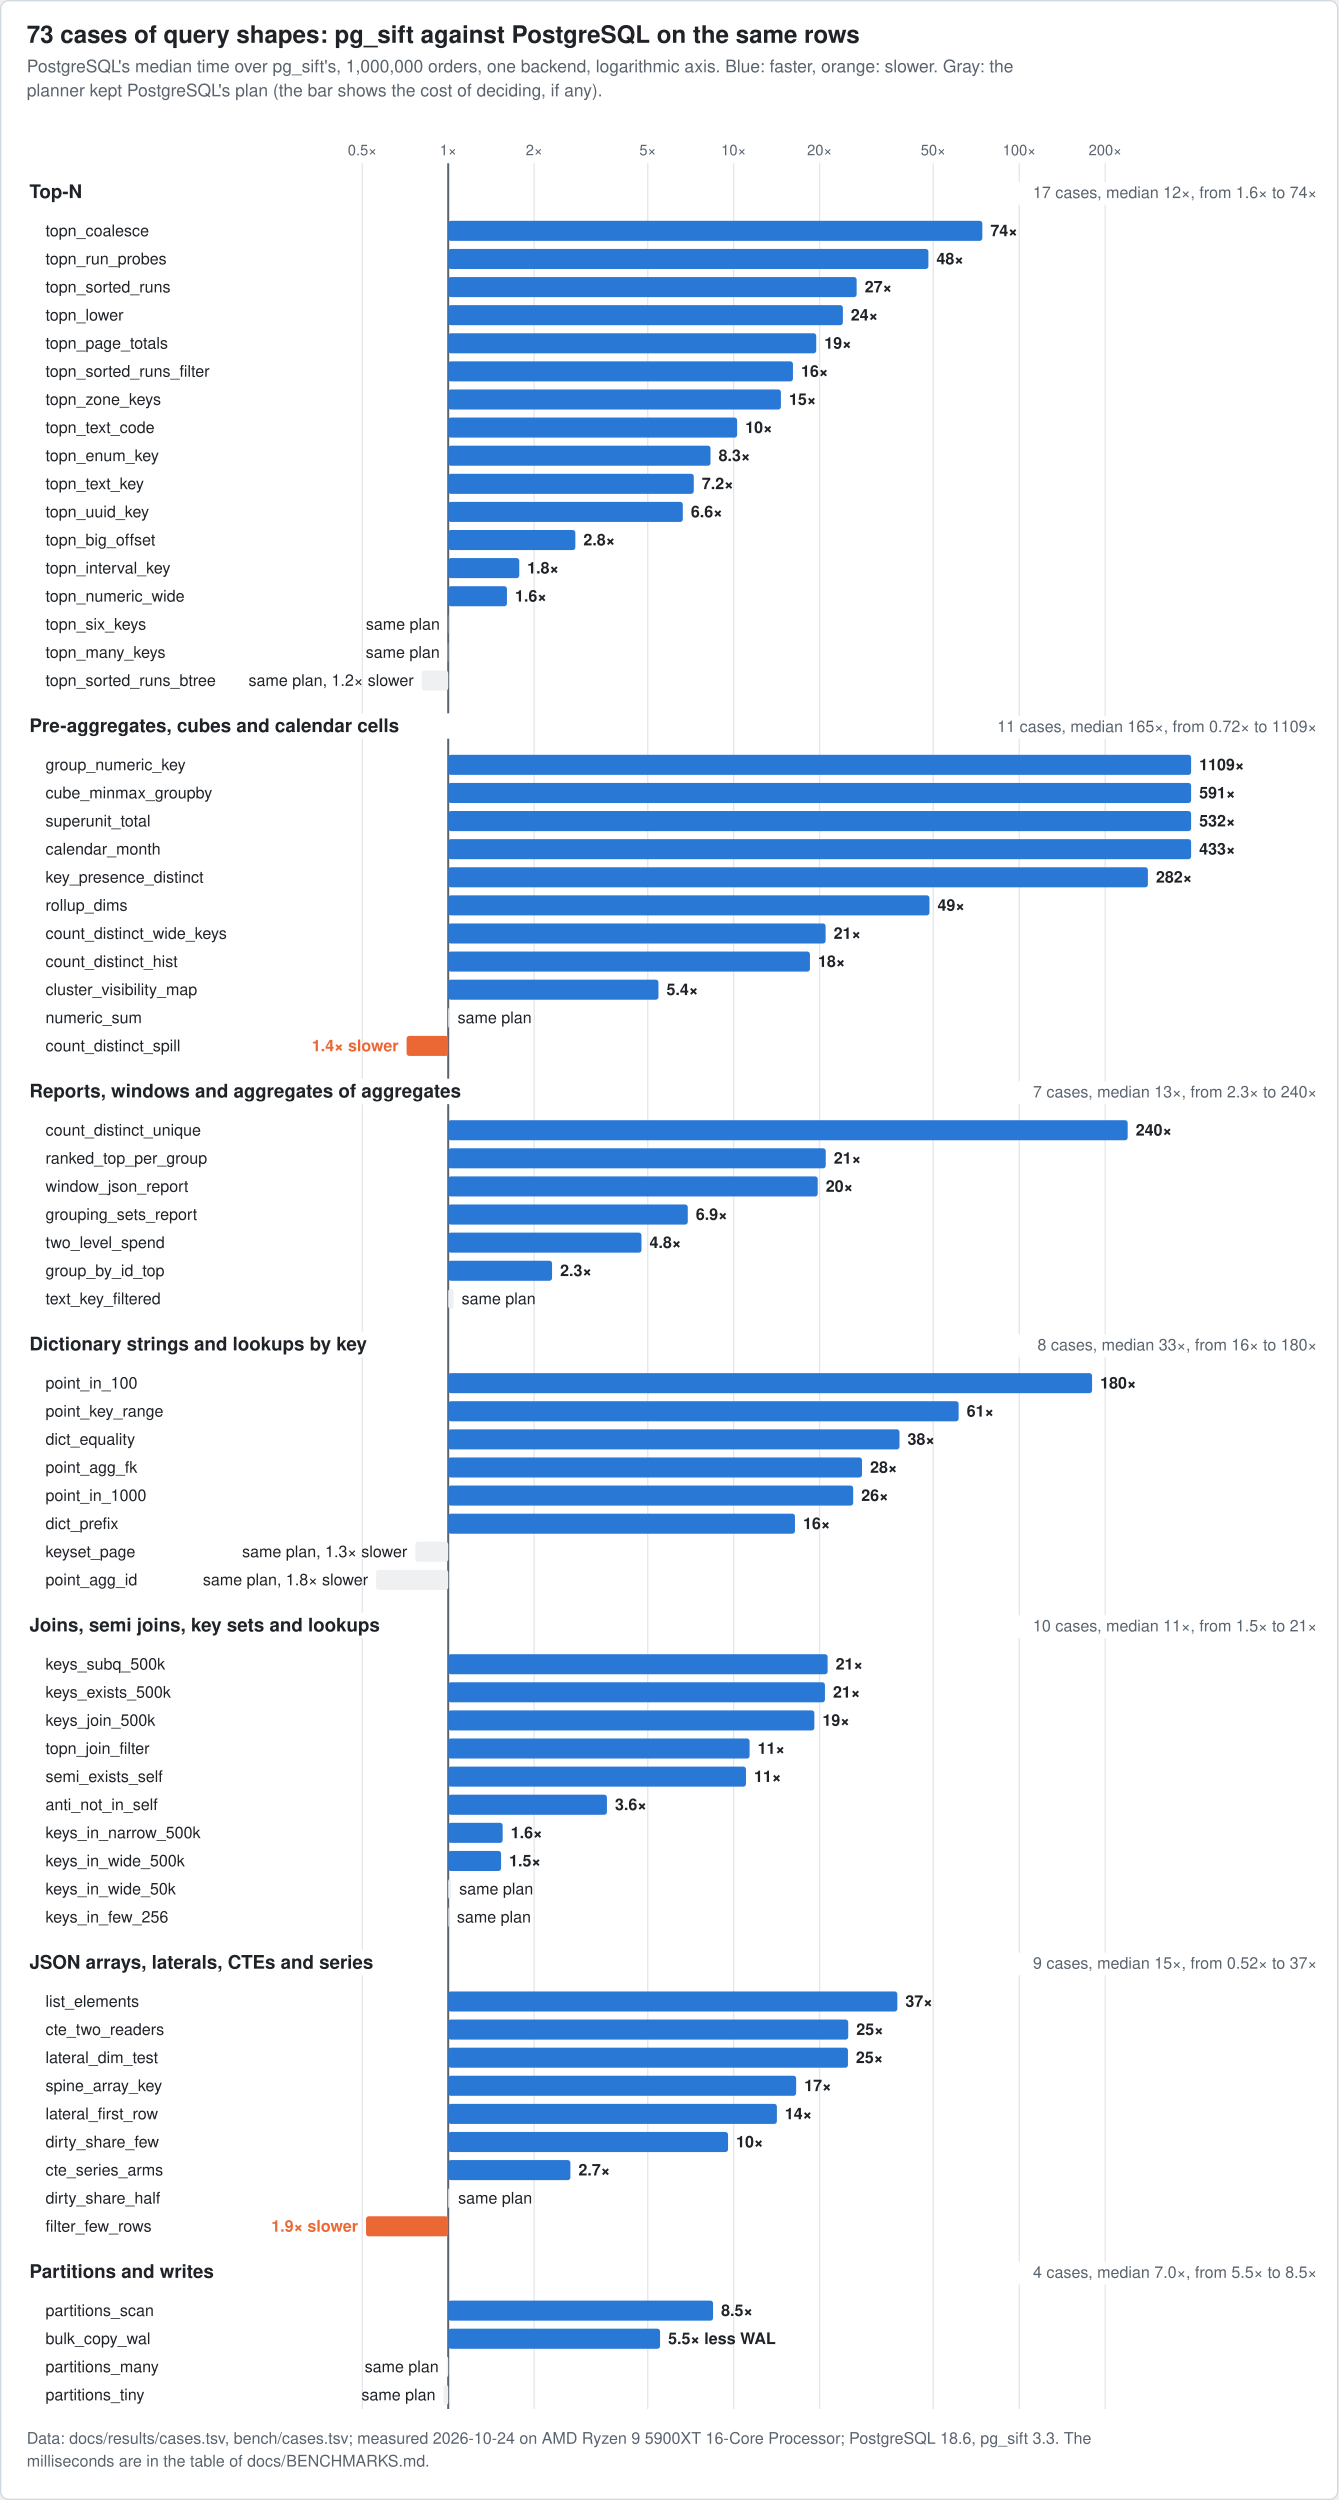
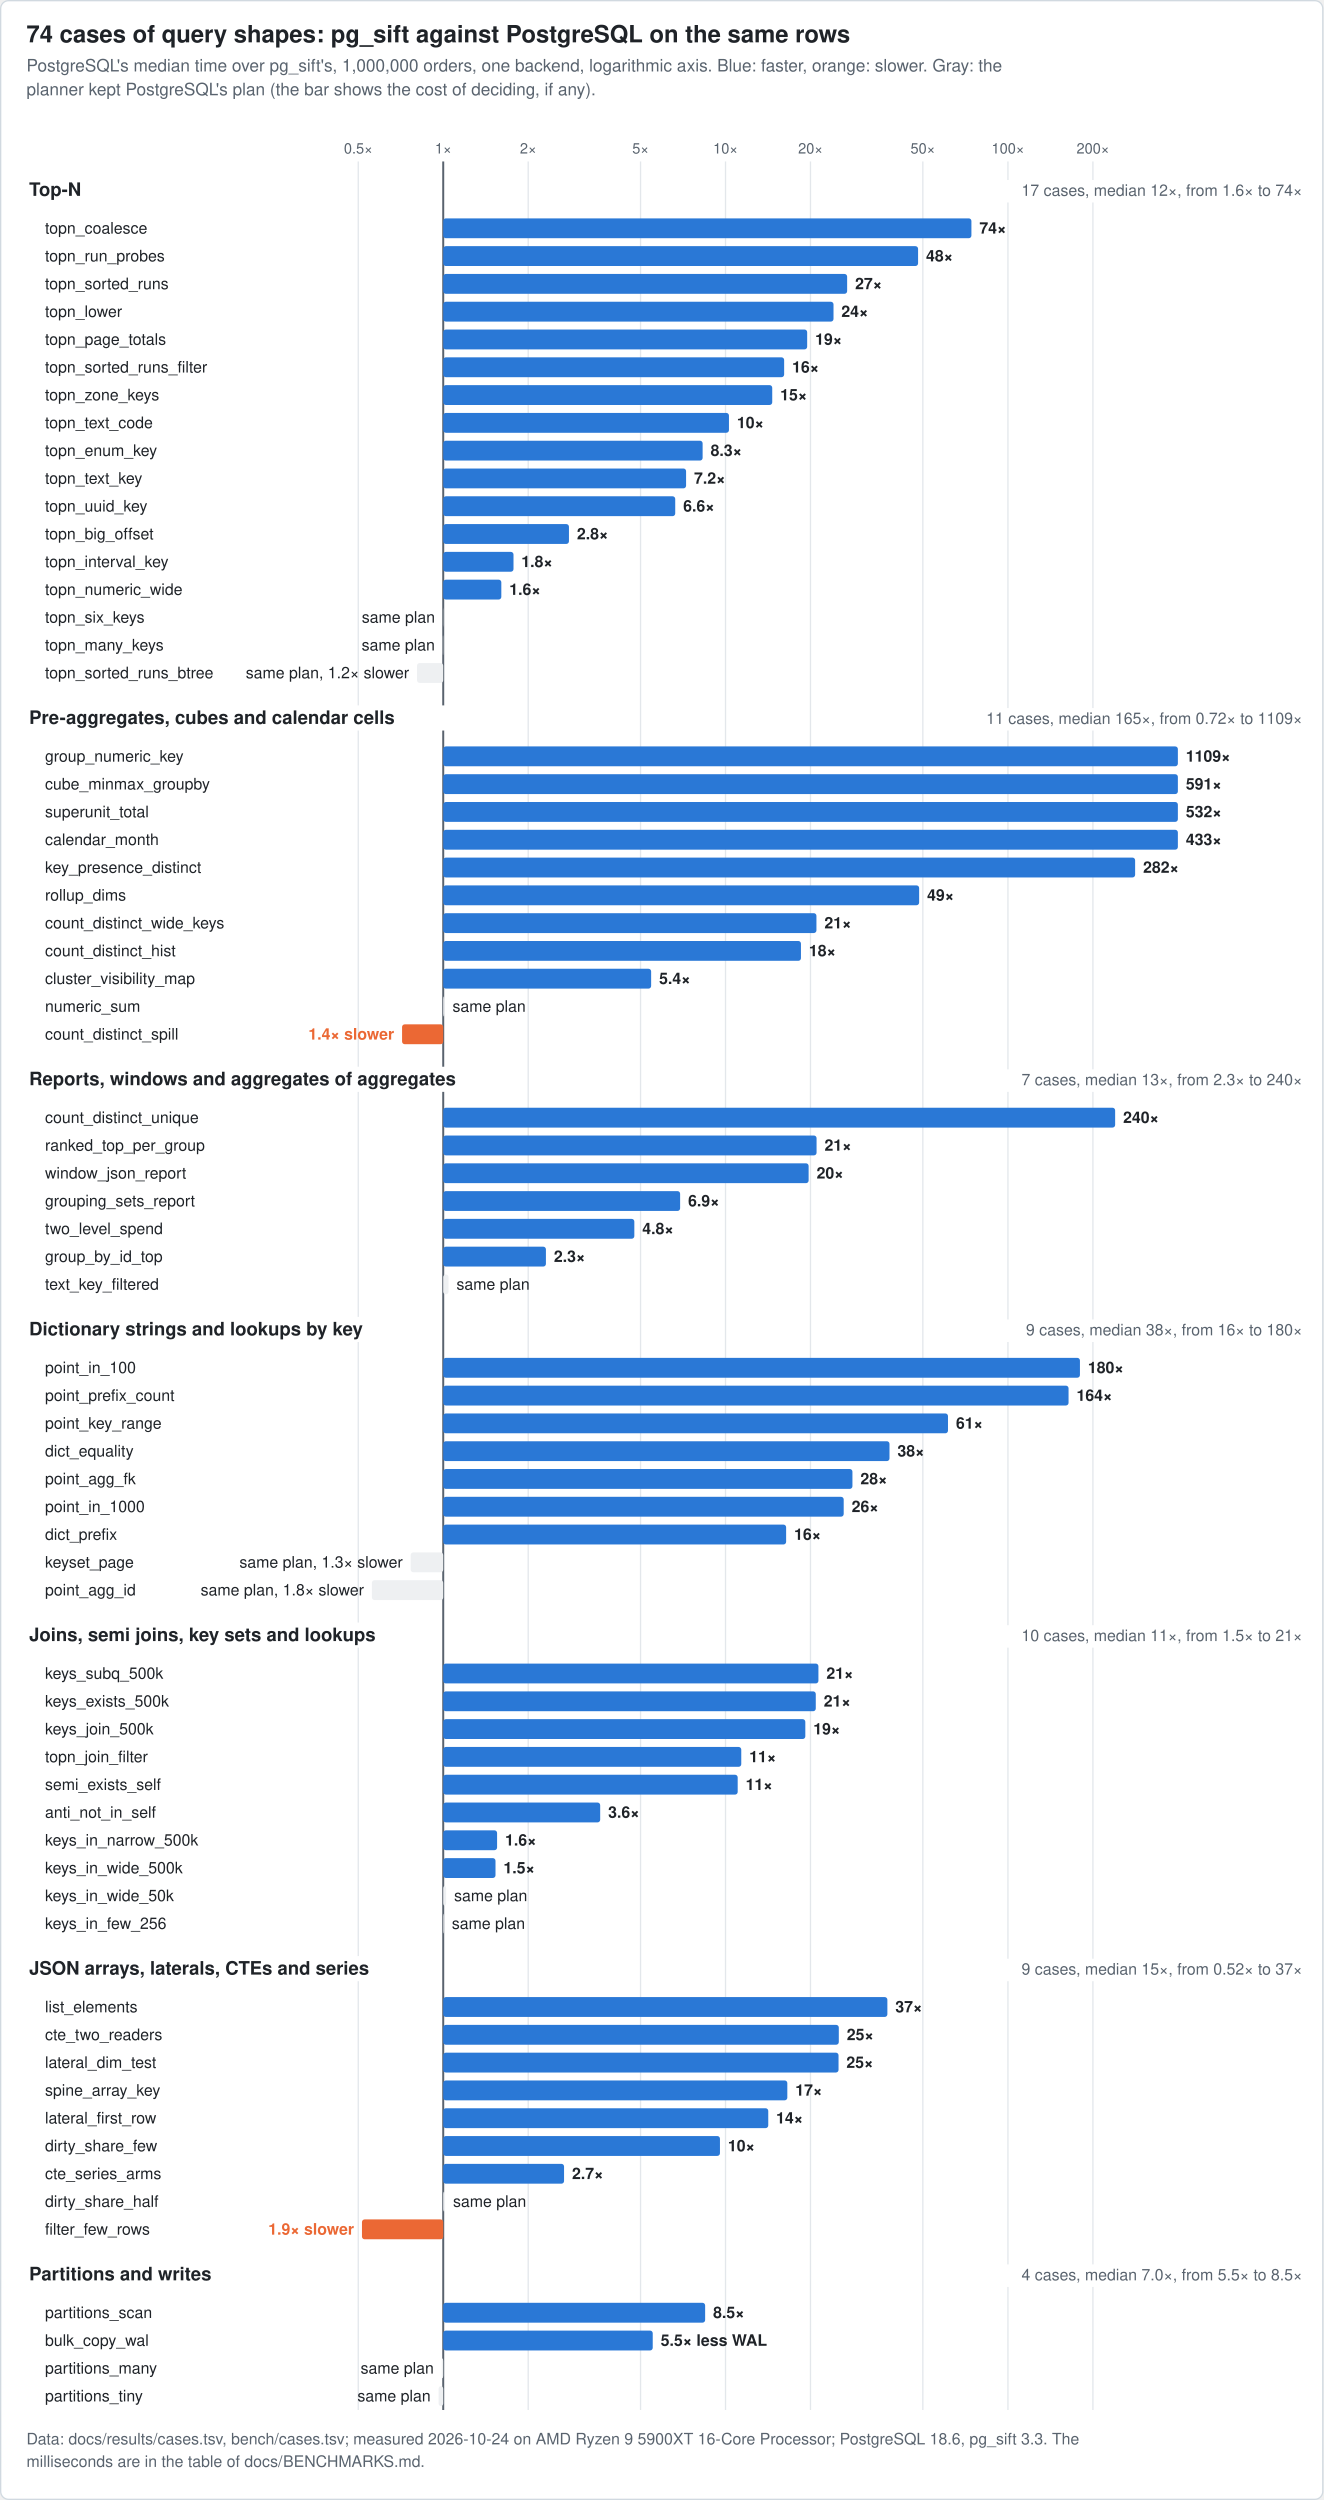
- <svg xmlns="http://www.w3.org/2000/svg" width="1000" height="1868" viewBox="0 0 1000 1868" role="img" aria-labelledby="t d" font-family="Helvetica, Arial, sans-serif">
-   <rect x="0.5" y="0.5" width="999" height="1867" rx="6" fill="#ffffff" stroke="#d1d9e0" />
-   <text x="20" y="32" font-size="18" text-anchor="start" fill="#1f2328" font-weight="bold">73 cases of query shapes: pg_sift against PostgreSQL on the same rows</text>
+ <svg xmlns="http://www.w3.org/2000/svg" width="1000" height="1889" viewBox="0 0 1000 1889" role="img" aria-labelledby="t d" font-family="Helvetica, Arial, sans-serif">
+   <rect x="0.5" y="0.5" width="999" height="1888" rx="6" fill="#ffffff" stroke="#d1d9e0" />
+   <text x="20" y="32" font-size="18" text-anchor="start" fill="#1f2328" font-weight="bold">74 cases of query shapes: pg_sift against PostgreSQL on the same rows</text>
  <text x="20" y="54" font-size="13" text-anchor="start" fill="#59636e">PostgreSQL's median time over pg_sift's, 1,000,000 orders, one backend, logarithmic axis. Blue: faster, orange: slower. Gray: the</text>
  <text x="20" y="72" font-size="13" text-anchor="start" fill="#59636e">planner kept PostgreSQL's plan (the bar shows the cost of deciding, if any).</text>
-   <line x1="270.7" y1="122" x2="270.7" y2="1800" stroke="#e3e7eb" stroke-width="1" />
+   <line x1="270.7" y1="122" x2="270.7" y2="1821" stroke="#e3e7eb" stroke-width="1" />
  <text x="270.7" y="116" font-size="11" text-anchor="middle" fill="#59636e">0.5×</text>
-   <line x1="334.9" y1="122" x2="334.9" y2="1800" stroke="#59636e" stroke-width="1.5" />
+   <line x1="334.9" y1="122" x2="334.9" y2="1821" stroke="#59636e" stroke-width="1.5" />
  <text x="334.9" y="116" font-size="11" text-anchor="middle" fill="#59636e">1×</text>
-   <line x1="399.1" y1="122" x2="399.1" y2="1800" stroke="#e3e7eb" stroke-width="1" />
+   <line x1="399.1" y1="122" x2="399.1" y2="1821" stroke="#e3e7eb" stroke-width="1" />
  <text x="399.1" y="116" font-size="11" text-anchor="middle" fill="#59636e">2×</text>
-   <line x1="484" y1="122" x2="484" y2="1800" stroke="#e3e7eb" stroke-width="1" />
+   <line x1="484" y1="122" x2="484" y2="1821" stroke="#e3e7eb" stroke-width="1" />
  <text x="484" y="116" font-size="11" text-anchor="middle" fill="#59636e">5×</text>
-   <line x1="548.2" y1="122" x2="548.2" y2="1800" stroke="#e3e7eb" stroke-width="1" />
+   <line x1="548.2" y1="122" x2="548.2" y2="1821" stroke="#e3e7eb" stroke-width="1" />
  <text x="548.2" y="116" font-size="11" text-anchor="middle" fill="#59636e">10×</text>
-   <line x1="612.4" y1="122" x2="612.4" y2="1800" stroke="#e3e7eb" stroke-width="1" />
+   <line x1="612.4" y1="122" x2="612.4" y2="1821" stroke="#e3e7eb" stroke-width="1" />
  <text x="612.4" y="116" font-size="11" text-anchor="middle" fill="#59636e">20×</text>
-   <line x1="697.3" y1="122" x2="697.3" y2="1800" stroke="#e3e7eb" stroke-width="1" />
+   <line x1="697.3" y1="122" x2="697.3" y2="1821" stroke="#e3e7eb" stroke-width="1" />
  <text x="697.3" y="116" font-size="11" text-anchor="middle" fill="#59636e">50×</text>
-   <line x1="761.6" y1="122" x2="761.6" y2="1800" stroke="#e3e7eb" stroke-width="1" />
+   <line x1="761.6" y1="122" x2="761.6" y2="1821" stroke="#e3e7eb" stroke-width="1" />
  <text x="761.6" y="116" font-size="11" text-anchor="middle" fill="#59636e">100×</text>
-   <line x1="825.8" y1="122" x2="825.8" y2="1800" stroke="#e3e7eb" stroke-width="1" />
+   <line x1="825.8" y1="122" x2="825.8" y2="1821" stroke="#e3e7eb" stroke-width="1" />
  <text x="825.8" y="116" font-size="11" text-anchor="middle" fill="#59636e">200×</text>
  <rect x="19" y="134" width="45.2" height="19" fill="#ffffff" rx="3" />
  <text x="22" y="148" font-size="14" text-anchor="start" fill="#1f2328" font-weight="bold">Top-N</text>
  <rect x="725.6" y="136" width="261.4" height="17" fill="#ffffff" rx="3" />
  <text x="984" y="148" font-size="12" text-anchor="end" fill="#59636e">17 cases, median 12×, from 1.6× to 74×</text>
  <text x="34" y="176.5" font-size="12" text-anchor="start" fill="#1f2328">topn_coalesce</text>
  <rect x="334.9" y="165" width="399.1" height="15" fill="#2a78d6" rx="2" />
  <text x="740" y="176.5" font-size="12" text-anchor="start" fill="#1f2328" font-weight="bold">74×</text>
  <text x="34" y="197.5" font-size="12" text-anchor="start" fill="#1f2328">topn_run_probes</text>
  <rect x="334.9" y="186" width="358.8" height="15" fill="#2a78d6" rx="2" />
  <text x="699.7" y="197.5" font-size="12" text-anchor="start" fill="#1f2328" font-weight="bold">48×</text>
  <text x="34" y="218.5" font-size="12" text-anchor="start" fill="#1f2328">topn_sorted_runs</text>
  <rect x="334.9" y="207" width="305.2" height="15" fill="#2a78d6" rx="2" />
  <text x="646.1" y="218.5" font-size="12" text-anchor="start" fill="#1f2328" font-weight="bold">27×</text>
  <text x="34" y="239.5" font-size="12" text-anchor="start" fill="#1f2328">topn_lower</text>
  <rect x="334.9" y="228" width="294.9" height="15" fill="#2a78d6" rx="2" />
  <text x="635.7" y="239.5" font-size="12" text-anchor="start" fill="#1f2328" font-weight="bold">24×</text>
  <text x="34" y="260.5" font-size="12" text-anchor="start" fill="#1f2328">topn_page_totals</text>
  <rect x="334.9" y="249" width="275" height="15" fill="#2a78d6" rx="2" />
  <text x="615.9" y="260.5" font-size="12" text-anchor="start" fill="#1f2328" font-weight="bold">19×</text>
  <text x="34" y="281.5" font-size="12" text-anchor="start" fill="#1f2328">topn_sorted_runs_filter</text>
  <rect x="334.9" y="270" width="257.6" height="15" fill="#2a78d6" rx="2" />
  <text x="598.5" y="281.5" font-size="12" text-anchor="start" fill="#1f2328" font-weight="bold">16×</text>
  <text x="34" y="302.5" font-size="12" text-anchor="start" fill="#1f2328">topn_zone_keys</text>
  <rect x="334.9" y="291" width="248.6" height="15" fill="#2a78d6" rx="2" />
  <text x="589.5" y="302.5" font-size="12" text-anchor="start" fill="#1f2328" font-weight="bold">15×</text>
  <text x="34" y="323.5" font-size="12" text-anchor="start" fill="#1f2328">topn_text_code</text>
  <rect x="334.9" y="312" width="215.9" height="15" fill="#2a78d6" rx="2" />
  <text x="556.8" y="323.5" font-size="12" text-anchor="start" fill="#1f2328" font-weight="bold">10×</text>
  <text x="34" y="344.5" font-size="12" text-anchor="start" fill="#1f2328">topn_enum_key</text>
  <rect x="334.9" y="333" width="196" height="15" fill="#2a78d6" rx="2" />
  <text x="536.9" y="344.5" font-size="12" text-anchor="start" fill="#1f2328" font-weight="bold">8.3×</text>
  <text x="34" y="365.5" font-size="12" text-anchor="start" fill="#1f2328">topn_text_key</text>
  <rect x="334.9" y="354" width="183.5" height="15" fill="#2a78d6" rx="2" />
  <text x="524.4" y="365.5" font-size="12" text-anchor="start" fill="#1f2328" font-weight="bold">7.2×</text>
  <text x="34" y="386.5" font-size="12" text-anchor="start" fill="#1f2328">topn_uuid_key</text>
  <rect x="334.9" y="375" width="175.3" height="15" fill="#2a78d6" rx="2" />
  <text x="516.2" y="386.5" font-size="12" text-anchor="start" fill="#1f2328" font-weight="bold">6.6×</text>
  <text x="34" y="407.5" font-size="12" text-anchor="start" fill="#1f2328">topn_big_offset</text>
  <rect x="334.9" y="396" width="95" height="15" fill="#2a78d6" rx="2" />
  <text x="435.9" y="407.5" font-size="12" text-anchor="start" fill="#1f2328" font-weight="bold">2.8×</text>
  <text x="34" y="428.5" font-size="12" text-anchor="start" fill="#1f2328">topn_interval_key</text>
  <rect x="334.9" y="417" width="53.1" height="15" fill="#2a78d6" rx="2" />
  <text x="393.9" y="428.5" font-size="12" text-anchor="start" fill="#1f2328" font-weight="bold">1.8×</text>
  <text x="34" y="449.5" font-size="12" text-anchor="start" fill="#1f2328">topn_numeric_wide</text>
  <rect x="334.9" y="438" width="43.9" height="15" fill="#2a78d6" rx="2" />
  <text x="384.8" y="449.5" font-size="12" text-anchor="start" fill="#1f2328" font-weight="bold">1.6×</text>
  <text x="34" y="470.5" font-size="12" text-anchor="start" fill="#1f2328">topn_six_keys</text>
  <rect x="334.7" y="459" width="0.2" height="15" fill="#eef0f2" rx="2" />
  <text x="328.7" y="470.5" font-size="12" text-anchor="end" fill="#1f2328">same plan</text>
  <text x="34" y="491.5" font-size="12" text-anchor="start" fill="#1f2328">topn_many_keys</text>
  <rect x="334.6" y="480" width="0.3" height="15" fill="#eef0f2" rx="2" />
  <text x="328.6" y="491.5" font-size="12" text-anchor="end" fill="#1f2328">same plan</text>
  <text x="34" y="512.5" font-size="12" text-anchor="start" fill="#1f2328">topn_sorted_runs_btree</text>
  <rect x="315.1" y="501" width="19.8" height="15" fill="#eef0f2" rx="2" />
  <text x="309.1" y="512.5" font-size="12" text-anchor="end" fill="#1f2328">same plan, 1.2× slower</text>
  <rect x="19" y="533" width="319.6" height="19" fill="#ffffff" rx="3" />
  <text x="22" y="547" font-size="14" text-anchor="start" fill="#1f2328" font-weight="bold">Pre-aggregates, cubes and calendar cells</text>
  <rect x="698.8" y="535" width="288.2" height="17" fill="#ffffff" rx="3" />
  <text x="984" y="547" font-size="12" text-anchor="end" fill="#59636e">11 cases, median 165×, from 0.72× to 1109×</text>
  <text x="34" y="575.5" font-size="12" text-anchor="start" fill="#1f2328">group_numeric_key</text>
  <rect x="334.9" y="564" width="555.1" height="15" fill="#2a78d6" rx="2" />
  <text x="896" y="575.5" font-size="12" text-anchor="start" fill="#1f2328" font-weight="bold">1109×</text>
  <text x="34" y="596.5" font-size="12" text-anchor="start" fill="#1f2328">cube_minmax_groupby</text>
  <rect x="334.9" y="585" width="555.1" height="15" fill="#2a78d6" rx="2" />
  <text x="896" y="596.5" font-size="12" text-anchor="start" fill="#1f2328" font-weight="bold">591×</text>
  <text x="34" y="617.5" font-size="12" text-anchor="start" fill="#1f2328">superunit_total</text>
  <rect x="334.9" y="606" width="555.1" height="15" fill="#2a78d6" rx="2" />
  <text x="896" y="617.5" font-size="12" text-anchor="start" fill="#1f2328" font-weight="bold">532×</text>
  <text x="34" y="638.5" font-size="12" text-anchor="start" fill="#1f2328">calendar_month</text>
  <rect x="334.9" y="627" width="555.1" height="15" fill="#2a78d6" rx="2" />
  <text x="896" y="638.5" font-size="12" text-anchor="start" fill="#1f2328" font-weight="bold">433×</text>
  <text x="34" y="659.5" font-size="12" text-anchor="start" fill="#1f2328">key_presence_distinct</text>
  <rect x="334.9" y="648" width="522.8" height="15" fill="#2a78d6" rx="2" />
  <text x="863.7" y="659.5" font-size="12" text-anchor="start" fill="#1f2328" font-weight="bold">282×</text>
  <text x="34" y="680.5" font-size="12" text-anchor="start" fill="#1f2328">rollup_dims</text>
  <rect x="334.9" y="669" width="359.6" height="15" fill="#2a78d6" rx="2" />
  <text x="700.5" y="680.5" font-size="12" text-anchor="start" fill="#1f2328" font-weight="bold">49×</text>
  <text x="34" y="701.5" font-size="12" text-anchor="start" fill="#1f2328">count_distinct_wide_keys</text>
  <rect x="334.9" y="690" width="282" height="15" fill="#2a78d6" rx="2" />
  <text x="622.9" y="701.5" font-size="12" text-anchor="start" fill="#1f2328" font-weight="bold">21×</text>
  <text x="34" y="722.5" font-size="12" text-anchor="start" fill="#1f2328">count_distinct_hist</text>
  <rect x="334.9" y="711" width="270.3" height="15" fill="#2a78d6" rx="2" />
  <text x="611.2" y="722.5" font-size="12" text-anchor="start" fill="#1f2328" font-weight="bold">18×</text>
  <text x="34" y="743.5" font-size="12" text-anchor="start" fill="#1f2328">cluster_visibility_map</text>
  <rect x="334.9" y="732" width="157.1" height="15" fill="#2a78d6" rx="2" />
  <text x="498" y="743.5" font-size="12" text-anchor="start" fill="#1f2328" font-weight="bold">5.4×</text>
  <text x="34" y="764.5" font-size="12" text-anchor="start" fill="#1f2328">numeric_sum</text>
  <rect x="334.9" y="753" width="1" height="15" fill="#eef0f2" rx="2" />
  <text x="341.9" y="764.5" font-size="12" text-anchor="start" fill="#1f2328">same plan</text>
  <text x="34" y="785.5" font-size="12" text-anchor="start" fill="#1f2328">count_distinct_spill</text>
  <rect x="303.8" y="774" width="31.1" height="15" fill="#eb6834" rx="2" />
  <text x="297.8" y="785.5" font-size="12" text-anchor="end" fill="#eb6834" font-weight="bold">1.4× slower</text>
  <rect x="19" y="806" width="358.8" height="19" fill="#ffffff" rx="3" />
  <text x="22" y="820" font-size="14" text-anchor="start" fill="#1f2328" font-weight="bold">Reports, windows and aggregates of aggregates</text>
  <rect x="725.6" y="808" width="261.4" height="17" fill="#ffffff" rx="3" />
  <text x="984" y="820" font-size="12" text-anchor="end" fill="#59636e">7 cases, median 13×, from 2.3× to 240×</text>
  <text x="34" y="848.5" font-size="12" text-anchor="start" fill="#1f2328">count_distinct_unique</text>
  <rect x="334.9" y="837" width="507.7" height="15" fill="#2a78d6" rx="2" />
  <text x="848.6" y="848.5" font-size="12" text-anchor="start" fill="#1f2328" font-weight="bold">240×</text>
  <text x="34" y="869.5" font-size="12" text-anchor="start" fill="#1f2328">ranked_top_per_group</text>
  <rect x="334.9" y="858" width="282.1" height="15" fill="#2a78d6" rx="2" />
  <text x="623" y="869.5" font-size="12" text-anchor="start" fill="#1f2328" font-weight="bold">21×</text>
  <text x="34" y="890.5" font-size="12" text-anchor="start" fill="#1f2328">window_json_report</text>
  <rect x="334.9" y="879" width="276.1" height="15" fill="#2a78d6" rx="2" />
  <text x="617" y="890.5" font-size="12" text-anchor="start" fill="#1f2328" font-weight="bold">20×</text>
  <text x="34" y="911.5" font-size="12" text-anchor="start" fill="#1f2328">grouping_sets_report</text>
  <rect x="334.9" y="900" width="179" height="15" fill="#2a78d6" rx="2" />
  <text x="519.9" y="911.5" font-size="12" text-anchor="start" fill="#1f2328" font-weight="bold">6.9×</text>
  <text x="34" y="932.5" font-size="12" text-anchor="start" fill="#1f2328">two_level_spend</text>
  <rect x="334.9" y="921" width="144.4" height="15" fill="#2a78d6" rx="2" />
  <text x="485.3" y="932.5" font-size="12" text-anchor="start" fill="#1f2328" font-weight="bold">4.8×</text>
  <text x="34" y="953.5" font-size="12" text-anchor="start" fill="#1f2328">group_by_id_top</text>
  <rect x="334.9" y="942" width="77.6" height="15" fill="#2a78d6" rx="2" />
  <text x="418.5" y="953.5" font-size="12" text-anchor="start" fill="#1f2328" font-weight="bold">2.3×</text>
  <text x="34" y="974.5" font-size="12" text-anchor="start" fill="#1f2328">text_key_filtered</text>
  <rect x="334.9" y="963" width="4" height="15" fill="#eef0f2" rx="2" />
  <text x="344.9" y="974.5" font-size="12" text-anchor="start" fill="#1f2328">same plan</text>
  <rect x="19" y="995" width="296.1" height="19" fill="#ffffff" rx="3" />
  <text x="22" y="1009" font-size="14" text-anchor="start" fill="#1f2328" font-weight="bold">Dictionary strings and lookups by key</text>
  <rect x="732.4" y="997" width="254.6" height="17" fill="#ffffff" rx="3" />
-   <text x="984" y="1009" font-size="12" text-anchor="end" fill="#59636e">8 cases, median 33×, from 16× to 180×</text>
+   <text x="984" y="1009" font-size="12" text-anchor="end" fill="#59636e">9 cases, median 38×, from 16× to 180×</text>
  <text x="34" y="1037.5" font-size="12" text-anchor="start" fill="#1f2328">point_in_100</text>
  <rect x="334.9" y="1026" width="481.1" height="15" fill="#2a78d6" rx="2" />
  <text x="822" y="1037.5" font-size="12" text-anchor="start" fill="#1f2328" font-weight="bold">180×</text>
-   <text x="34" y="1058.5" font-size="12" text-anchor="start" fill="#1f2328">point_key_range</text>
-   <rect x="334.9" y="1047" width="381.4" height="15" fill="#2a78d6" rx="2" />
-   <text x="722.3" y="1058.5" font-size="12" text-anchor="start" fill="#1f2328" font-weight="bold">61×</text>
-   <text x="34" y="1079.5" font-size="12" text-anchor="start" fill="#1f2328">dict_equality</text>
-   <rect x="334.9" y="1068" width="337.2" height="15" fill="#2a78d6" rx="2" />
-   <text x="678.1" y="1079.5" font-size="12" text-anchor="start" fill="#1f2328" font-weight="bold">38×</text>
-   <text x="34" y="1100.5" font-size="12" text-anchor="start" fill="#1f2328">point_agg_fk</text>
-   <rect x="334.9" y="1089" width="309.2" height="15" fill="#2a78d6" rx="2" />
-   <text x="650.1" y="1100.5" font-size="12" text-anchor="start" fill="#1f2328" font-weight="bold">28×</text>
-   <text x="34" y="1121.5" font-size="12" text-anchor="start" fill="#1f2328">point_in_1000</text>
-   <rect x="334.9" y="1110" width="302.6" height="15" fill="#2a78d6" rx="2" />
-   <text x="643.5" y="1121.5" font-size="12" text-anchor="start" fill="#1f2328" font-weight="bold">26×</text>
-   <text x="34" y="1142.5" font-size="12" text-anchor="start" fill="#1f2328">dict_prefix</text>
-   <rect x="334.9" y="1131" width="259.1" height="15" fill="#2a78d6" rx="2" />
-   <text x="600" y="1142.5" font-size="12" text-anchor="start" fill="#1f2328" font-weight="bold">16×</text>
-   <text x="34" y="1163.5" font-size="12" text-anchor="start" fill="#1f2328">keyset_page</text>
-   <rect x="310.3" y="1152" width="24.6" height="15" fill="#eef0f2" rx="2" />
-   <text x="304.3" y="1163.5" font-size="12" text-anchor="end" fill="#1f2328">same plan, 1.3× slower</text>
-   <text x="34" y="1184.5" font-size="12" text-anchor="start" fill="#1f2328">point_agg_id</text>
-   <rect x="281" y="1173" width="53.9" height="15" fill="#eef0f2" rx="2" />
-   <text x="275" y="1184.5" font-size="12" text-anchor="end" fill="#1f2328">same plan, 1.8× slower</text>
-   <rect x="19" y="1205" width="311.8" height="19" fill="#ffffff" rx="3" />
-   <text x="22" y="1219" font-size="14" text-anchor="start" fill="#1f2328" font-weight="bold">Joins, semi joins, key sets and lookups</text>
-   <rect x="725.6" y="1207" width="261.4" height="17" fill="#ffffff" rx="3" />
-   <text x="984" y="1219" font-size="12" text-anchor="end" fill="#59636e">10 cases, median 11×, from 1.5× to 21×</text>
-   <text x="34" y="1247.5" font-size="12" text-anchor="start" fill="#1f2328">keys_subq_500k</text>
-   <rect x="334.9" y="1236" width="283.5" height="15" fill="#2a78d6" rx="2" />
-   <text x="624.4" y="1247.5" font-size="12" text-anchor="start" fill="#1f2328" font-weight="bold">21×</text>
-   <text x="34" y="1268.5" font-size="12" text-anchor="start" fill="#1f2328">keys_exists_500k</text>
-   <rect x="334.9" y="1257" width="281.5" height="15" fill="#2a78d6" rx="2" />
-   <text x="622.4" y="1268.5" font-size="12" text-anchor="start" fill="#1f2328" font-weight="bold">21×</text>
-   <text x="34" y="1289.5" font-size="12" text-anchor="start" fill="#1f2328">keys_join_500k</text>
-   <rect x="334.9" y="1278" width="273.6" height="15" fill="#2a78d6" rx="2" />
-   <text x="614.5" y="1289.5" font-size="12" text-anchor="start" fill="#1f2328" font-weight="bold">19×</text>
-   <text x="34" y="1310.5" font-size="12" text-anchor="start" fill="#1f2328">topn_join_filter</text>
-   <rect x="334.9" y="1299" width="225.2" height="15" fill="#2a78d6" rx="2" />
-   <text x="566.1" y="1310.5" font-size="12" text-anchor="start" fill="#1f2328" font-weight="bold">11×</text>
-   <text x="34" y="1331.5" font-size="12" text-anchor="start" fill="#1f2328">semi_exists_self</text>
-   <rect x="334.9" y="1320" width="222.5" height="15" fill="#2a78d6" rx="2" />
-   <text x="563.4" y="1331.5" font-size="12" text-anchor="start" fill="#1f2328" font-weight="bold">11×</text>
-   <text x="34" y="1352.5" font-size="12" text-anchor="start" fill="#1f2328">anti_not_in_self</text>
-   <rect x="334.9" y="1341" width="118.6" height="15" fill="#2a78d6" rx="2" />
-   <text x="459.5" y="1352.5" font-size="12" text-anchor="start" fill="#1f2328" font-weight="bold">3.6×</text>
-   <text x="34" y="1373.5" font-size="12" text-anchor="start" fill="#1f2328">keys_in_narrow_500k</text>
-   <rect x="334.9" y="1362" width="40.7" height="15" fill="#2a78d6" rx="2" />
-   <text x="381.6" y="1373.5" font-size="12" text-anchor="start" fill="#1f2328" font-weight="bold">1.6×</text>
-   <text x="34" y="1394.5" font-size="12" text-anchor="start" fill="#1f2328">keys_in_wide_500k</text>
-   <rect x="334.9" y="1383" width="39.5" height="15" fill="#2a78d6" rx="2" />
-   <text x="380.4" y="1394.5" font-size="12" text-anchor="start" fill="#1f2328" font-weight="bold">1.5×</text>
-   <text x="34" y="1415.5" font-size="12" text-anchor="start" fill="#1f2328">keys_in_wide_50k</text>
-   <rect x="334.9" y="1404" width="2.2" height="15" fill="#eef0f2" rx="2" />
-   <text x="343.1" y="1415.5" font-size="12" text-anchor="start" fill="#1f2328">same plan</text>
-   <text x="34" y="1436.5" font-size="12" text-anchor="start" fill="#1f2328">keys_in_few_256</text>
-   <rect x="334.9" y="1425" width="0.5" height="15" fill="#eef0f2" rx="2" />
-   <text x="341.4" y="1436.5" font-size="12" text-anchor="start" fill="#1f2328">same plan</text>
-   <rect x="19" y="1457" width="303.9" height="19" fill="#ffffff" rx="3" />
-   <text x="22" y="1471" font-size="14" text-anchor="start" fill="#1f2328" font-weight="bold">JSON arrays, laterals, CTEs and series</text>
-   <rect x="725.6" y="1459" width="261.4" height="17" fill="#ffffff" rx="3" />
-   <text x="984" y="1471" font-size="12" text-anchor="end" fill="#59636e">9 cases, median 15×, from 0.52× to 37×</text>
-   <text x="34" y="1499.5" font-size="12" text-anchor="start" fill="#1f2328">list_elements</text>
-   <rect x="334.9" y="1488" width="335.6" height="15" fill="#2a78d6" rx="2" />
-   <text x="676.5" y="1499.5" font-size="12" text-anchor="start" fill="#1f2328" font-weight="bold">37×</text>
-   <text x="34" y="1520.5" font-size="12" text-anchor="start" fill="#1f2328">cte_two_readers</text>
-   <rect x="334.9" y="1509" width="298.9" height="15" fill="#2a78d6" rx="2" />
-   <text x="639.8" y="1520.5" font-size="12" text-anchor="start" fill="#1f2328" font-weight="bold">25×</text>
-   <text x="34" y="1541.5" font-size="12" text-anchor="start" fill="#1f2328">lateral_dim_test</text>
-   <rect x="334.9" y="1530" width="298.7" height="15" fill="#2a78d6" rx="2" />
-   <text x="639.5" y="1541.5" font-size="12" text-anchor="start" fill="#1f2328" font-weight="bold">25×</text>
-   <text x="34" y="1562.5" font-size="12" text-anchor="start" fill="#1f2328">spine_array_key</text>
-   <rect x="334.9" y="1551" width="260" height="15" fill="#2a78d6" rx="2" />
-   <text x="600.9" y="1562.5" font-size="12" text-anchor="start" fill="#1f2328" font-weight="bold">17×</text>
-   <text x="34" y="1583.5" font-size="12" text-anchor="start" fill="#1f2328">lateral_first_row</text>
-   <rect x="334.9" y="1572" width="245.6" height="15" fill="#2a78d6" rx="2" />
-   <text x="586.4" y="1583.5" font-size="12" text-anchor="start" fill="#1f2328" font-weight="bold">14×</text>
-   <text x="34" y="1604.5" font-size="12" text-anchor="start" fill="#1f2328">dirty_share_few</text>
-   <rect x="334.9" y="1593" width="209.1" height="15" fill="#2a78d6" rx="2" />
-   <text x="550" y="1604.5" font-size="12" text-anchor="start" fill="#1f2328" font-weight="bold">10×</text>
-   <text x="34" y="1625.5" font-size="12" text-anchor="start" fill="#1f2328">cte_series_arms</text>
-   <rect x="334.9" y="1614" width="91.3" height="15" fill="#2a78d6" rx="2" />
-   <text x="432.2" y="1625.5" font-size="12" text-anchor="start" fill="#1f2328" font-weight="bold">2.7×</text>
-   <text x="34" y="1646.5" font-size="12" text-anchor="start" fill="#1f2328">dirty_share_half</text>
-   <rect x="334.9" y="1635" width="1.4" height="15" fill="#eef0f2" rx="2" />
-   <text x="342.3" y="1646.5" font-size="12" text-anchor="start" fill="#1f2328">same plan</text>
-   <text x="34" y="1667.5" font-size="12" text-anchor="start" fill="#1f2328">filter_few_rows</text>
-   <rect x="273.5" y="1656" width="61.4" height="15" fill="#eb6834" rx="2" />
-   <text x="267.5" y="1667.5" font-size="12" text-anchor="end" fill="#eb6834" font-weight="bold">1.9× slower</text>
-   <rect x="19" y="1688" width="170.6" height="19" fill="#ffffff" rx="3" />
-   <text x="22" y="1702" font-size="14" text-anchor="start" fill="#1f2328" font-weight="bold">Partitions and writes</text>
-   <rect x="718.9" y="1690" width="268.1" height="17" fill="#ffffff" rx="3" />
-   <text x="984" y="1702" font-size="12" text-anchor="end" fill="#59636e">4 cases, median 7.0×, from 5.5× to 8.5×</text>
-   <text x="34" y="1730.5" font-size="12" text-anchor="start" fill="#1f2328">partitions_scan</text>
-   <rect x="334.9" y="1719" width="197.9" height="15" fill="#2a78d6" rx="2" />
-   <text x="538.8" y="1730.5" font-size="12" text-anchor="start" fill="#1f2328" font-weight="bold">8.5×</text>
-   <text x="34" y="1751.5" font-size="12" text-anchor="start" fill="#1f2328">bulk_copy_wal</text>
-   <rect x="334.9" y="1740" width="158.3" height="15" fill="#2a78d6" rx="2" />
-   <text x="499.2" y="1751.5" font-size="12" text-anchor="start" fill="#1f2328" font-weight="bold">5.5× less WAL</text>
-   <text x="34" y="1772.5" font-size="12" text-anchor="start" fill="#1f2328">partitions_many</text>
-   <rect x="333.8" y="1761" width="1.1" height="15" fill="#eef0f2" rx="2" />
-   <text x="327.8" y="1772.5" font-size="12" text-anchor="end" fill="#1f2328">same plan</text>
-   <text x="34" y="1793.5" font-size="12" text-anchor="start" fill="#1f2328">partitions_tiny</text>
-   <rect x="331.4" y="1782" width="3.5" height="15" fill="#eef0f2" rx="2" />
-   <text x="325.4" y="1793.5" font-size="12" text-anchor="end" fill="#1f2328">same plan</text>
-   <text x="20" y="1826" font-size="12" text-anchor="start" fill="#59636e">Data: docs/results/cases.tsv, bench/cases.tsv; measured 2026-10-24 on AMD Ryzen 9 5900XT 16-Core Processor; PostgreSQL 18.6, pg_sift 3.3. The</text>
-   <text x="20" y="1843" font-size="12" text-anchor="start" fill="#59636e">milliseconds are in the table of docs/BENCHMARKS.md.</text>
+   <text x="34" y="1058.5" font-size="12" text-anchor="start" fill="#1f2328">point_prefix_count</text>
+   <rect x="334.9" y="1047" width="472.5" height="15" fill="#2a78d6" rx="2" />
+   <text x="813.4" y="1058.5" font-size="12" text-anchor="start" fill="#1f2328" font-weight="bold">164×</text>
+   <text x="34" y="1079.5" font-size="12" text-anchor="start" fill="#1f2328">point_key_range</text>
+   <rect x="334.9" y="1068" width="381.4" height="15" fill="#2a78d6" rx="2" />
+   <text x="722.3" y="1079.5" font-size="12" text-anchor="start" fill="#1f2328" font-weight="bold">61×</text>
+   <text x="34" y="1100.5" font-size="12" text-anchor="start" fill="#1f2328">dict_equality</text>
+   <rect x="334.9" y="1089" width="337.2" height="15" fill="#2a78d6" rx="2" />
+   <text x="678.1" y="1100.5" font-size="12" text-anchor="start" fill="#1f2328" font-weight="bold">38×</text>
+   <text x="34" y="1121.5" font-size="12" text-anchor="start" fill="#1f2328">point_agg_fk</text>
+   <rect x="334.9" y="1110" width="309.2" height="15" fill="#2a78d6" rx="2" />
+   <text x="650.1" y="1121.5" font-size="12" text-anchor="start" fill="#1f2328" font-weight="bold">28×</text>
+   <text x="34" y="1142.5" font-size="12" text-anchor="start" fill="#1f2328">point_in_1000</text>
+   <rect x="334.9" y="1131" width="302.6" height="15" fill="#2a78d6" rx="2" />
+   <text x="643.5" y="1142.5" font-size="12" text-anchor="start" fill="#1f2328" font-weight="bold">26×</text>
+   <text x="34" y="1163.5" font-size="12" text-anchor="start" fill="#1f2328">dict_prefix</text>
+   <rect x="334.9" y="1152" width="259.1" height="15" fill="#2a78d6" rx="2" />
+   <text x="600" y="1163.5" font-size="12" text-anchor="start" fill="#1f2328" font-weight="bold">16×</text>
+   <text x="34" y="1184.5" font-size="12" text-anchor="start" fill="#1f2328">keyset_page</text>
+   <rect x="310.3" y="1173" width="24.6" height="15" fill="#eef0f2" rx="2" />
+   <text x="304.3" y="1184.5" font-size="12" text-anchor="end" fill="#1f2328">same plan, 1.3× slower</text>
+   <text x="34" y="1205.5" font-size="12" text-anchor="start" fill="#1f2328">point_agg_id</text>
+   <rect x="281" y="1194" width="53.9" height="15" fill="#eef0f2" rx="2" />
+   <text x="275" y="1205.5" font-size="12" text-anchor="end" fill="#1f2328">same plan, 1.8× slower</text>
+   <rect x="19" y="1226" width="311.8" height="19" fill="#ffffff" rx="3" />
+   <text x="22" y="1240" font-size="14" text-anchor="start" fill="#1f2328" font-weight="bold">Joins, semi joins, key sets and lookups</text>
+   <rect x="725.6" y="1228" width="261.4" height="17" fill="#ffffff" rx="3" />
+   <text x="984" y="1240" font-size="12" text-anchor="end" fill="#59636e">10 cases, median 11×, from 1.5× to 21×</text>
+   <text x="34" y="1268.5" font-size="12" text-anchor="start" fill="#1f2328">keys_subq_500k</text>
+   <rect x="334.9" y="1257" width="283.5" height="15" fill="#2a78d6" rx="2" />
+   <text x="624.4" y="1268.5" font-size="12" text-anchor="start" fill="#1f2328" font-weight="bold">21×</text>
+   <text x="34" y="1289.5" font-size="12" text-anchor="start" fill="#1f2328">keys_exists_500k</text>
+   <rect x="334.9" y="1278" width="281.5" height="15" fill="#2a78d6" rx="2" />
+   <text x="622.4" y="1289.5" font-size="12" text-anchor="start" fill="#1f2328" font-weight="bold">21×</text>
+   <text x="34" y="1310.5" font-size="12" text-anchor="start" fill="#1f2328">keys_join_500k</text>
+   <rect x="334.9" y="1299" width="273.6" height="15" fill="#2a78d6" rx="2" />
+   <text x="614.5" y="1310.5" font-size="12" text-anchor="start" fill="#1f2328" font-weight="bold">19×</text>
+   <text x="34" y="1331.5" font-size="12" text-anchor="start" fill="#1f2328">topn_join_filter</text>
+   <rect x="334.9" y="1320" width="225.2" height="15" fill="#2a78d6" rx="2" />
+   <text x="566.1" y="1331.5" font-size="12" text-anchor="start" fill="#1f2328" font-weight="bold">11×</text>
+   <text x="34" y="1352.5" font-size="12" text-anchor="start" fill="#1f2328">semi_exists_self</text>
+   <rect x="334.9" y="1341" width="222.5" height="15" fill="#2a78d6" rx="2" />
+   <text x="563.4" y="1352.5" font-size="12" text-anchor="start" fill="#1f2328" font-weight="bold">11×</text>
+   <text x="34" y="1373.5" font-size="12" text-anchor="start" fill="#1f2328">anti_not_in_self</text>
+   <rect x="334.9" y="1362" width="118.6" height="15" fill="#2a78d6" rx="2" />
+   <text x="459.5" y="1373.5" font-size="12" text-anchor="start" fill="#1f2328" font-weight="bold">3.6×</text>
+   <text x="34" y="1394.5" font-size="12" text-anchor="start" fill="#1f2328">keys_in_narrow_500k</text>
+   <rect x="334.9" y="1383" width="40.7" height="15" fill="#2a78d6" rx="2" />
+   <text x="381.6" y="1394.5" font-size="12" text-anchor="start" fill="#1f2328" font-weight="bold">1.6×</text>
+   <text x="34" y="1415.5" font-size="12" text-anchor="start" fill="#1f2328">keys_in_wide_500k</text>
+   <rect x="334.9" y="1404" width="39.5" height="15" fill="#2a78d6" rx="2" />
+   <text x="380.4" y="1415.5" font-size="12" text-anchor="start" fill="#1f2328" font-weight="bold">1.5×</text>
+   <text x="34" y="1436.5" font-size="12" text-anchor="start" fill="#1f2328">keys_in_wide_50k</text>
+   <rect x="334.9" y="1425" width="2.2" height="15" fill="#eef0f2" rx="2" />
+   <text x="343.1" y="1436.5" font-size="12" text-anchor="start" fill="#1f2328">same plan</text>
+   <text x="34" y="1457.5" font-size="12" text-anchor="start" fill="#1f2328">keys_in_few_256</text>
+   <rect x="334.9" y="1446" width="0.5" height="15" fill="#eef0f2" rx="2" />
+   <text x="341.4" y="1457.5" font-size="12" text-anchor="start" fill="#1f2328">same plan</text>
+   <rect x="19" y="1478" width="303.9" height="19" fill="#ffffff" rx="3" />
+   <text x="22" y="1492" font-size="14" text-anchor="start" fill="#1f2328" font-weight="bold">JSON arrays, laterals, CTEs and series</text>
+   <rect x="725.6" y="1480" width="261.4" height="17" fill="#ffffff" rx="3" />
+   <text x="984" y="1492" font-size="12" text-anchor="end" fill="#59636e">9 cases, median 15×, from 0.52× to 37×</text>
+   <text x="34" y="1520.5" font-size="12" text-anchor="start" fill="#1f2328">list_elements</text>
+   <rect x="334.9" y="1509" width="335.6" height="15" fill="#2a78d6" rx="2" />
+   <text x="676.5" y="1520.5" font-size="12" text-anchor="start" fill="#1f2328" font-weight="bold">37×</text>
+   <text x="34" y="1541.5" font-size="12" text-anchor="start" fill="#1f2328">cte_two_readers</text>
+   <rect x="334.9" y="1530" width="298.9" height="15" fill="#2a78d6" rx="2" />
+   <text x="639.8" y="1541.5" font-size="12" text-anchor="start" fill="#1f2328" font-weight="bold">25×</text>
+   <text x="34" y="1562.5" font-size="12" text-anchor="start" fill="#1f2328">lateral_dim_test</text>
+   <rect x="334.9" y="1551" width="298.7" height="15" fill="#2a78d6" rx="2" />
+   <text x="639.5" y="1562.5" font-size="12" text-anchor="start" fill="#1f2328" font-weight="bold">25×</text>
+   <text x="34" y="1583.5" font-size="12" text-anchor="start" fill="#1f2328">spine_array_key</text>
+   <rect x="334.9" y="1572" width="260" height="15" fill="#2a78d6" rx="2" />
+   <text x="600.9" y="1583.5" font-size="12" text-anchor="start" fill="#1f2328" font-weight="bold">17×</text>
+   <text x="34" y="1604.5" font-size="12" text-anchor="start" fill="#1f2328">lateral_first_row</text>
+   <rect x="334.9" y="1593" width="245.6" height="15" fill="#2a78d6" rx="2" />
+   <text x="586.4" y="1604.5" font-size="12" text-anchor="start" fill="#1f2328" font-weight="bold">14×</text>
+   <text x="34" y="1625.5" font-size="12" text-anchor="start" fill="#1f2328">dirty_share_few</text>
+   <rect x="334.9" y="1614" width="209.1" height="15" fill="#2a78d6" rx="2" />
+   <text x="550" y="1625.5" font-size="12" text-anchor="start" fill="#1f2328" font-weight="bold">10×</text>
+   <text x="34" y="1646.5" font-size="12" text-anchor="start" fill="#1f2328">cte_series_arms</text>
+   <rect x="334.9" y="1635" width="91.3" height="15" fill="#2a78d6" rx="2" />
+   <text x="432.2" y="1646.5" font-size="12" text-anchor="start" fill="#1f2328" font-weight="bold">2.7×</text>
+   <text x="34" y="1667.5" font-size="12" text-anchor="start" fill="#1f2328">dirty_share_half</text>
+   <rect x="334.9" y="1656" width="1.4" height="15" fill="#eef0f2" rx="2" />
+   <text x="342.3" y="1667.5" font-size="12" text-anchor="start" fill="#1f2328">same plan</text>
+   <text x="34" y="1688.5" font-size="12" text-anchor="start" fill="#1f2328">filter_few_rows</text>
+   <rect x="273.5" y="1677" width="61.4" height="15" fill="#eb6834" rx="2" />
+   <text x="267.5" y="1688.5" font-size="12" text-anchor="end" fill="#eb6834" font-weight="bold">1.9× slower</text>
+   <rect x="19" y="1709" width="170.6" height="19" fill="#ffffff" rx="3" />
+   <text x="22" y="1723" font-size="14" text-anchor="start" fill="#1f2328" font-weight="bold">Partitions and writes</text>
+   <rect x="718.9" y="1711" width="268.1" height="17" fill="#ffffff" rx="3" />
+   <text x="984" y="1723" font-size="12" text-anchor="end" fill="#59636e">4 cases, median 7.0×, from 5.5× to 8.5×</text>
+   <text x="34" y="1751.5" font-size="12" text-anchor="start" fill="#1f2328">partitions_scan</text>
+   <rect x="334.9" y="1740" width="197.9" height="15" fill="#2a78d6" rx="2" />
+   <text x="538.8" y="1751.5" font-size="12" text-anchor="start" fill="#1f2328" font-weight="bold">8.5×</text>
+   <text x="34" y="1772.5" font-size="12" text-anchor="start" fill="#1f2328">bulk_copy_wal</text>
+   <rect x="334.9" y="1761" width="158.3" height="15" fill="#2a78d6" rx="2" />
+   <text x="499.2" y="1772.5" font-size="12" text-anchor="start" fill="#1f2328" font-weight="bold">5.5× less WAL</text>
+   <text x="34" y="1793.5" font-size="12" text-anchor="start" fill="#1f2328">partitions_many</text>
+   <rect x="333.8" y="1782" width="1.1" height="15" fill="#eef0f2" rx="2" />
+   <text x="327.8" y="1793.5" font-size="12" text-anchor="end" fill="#1f2328">same plan</text>
+   <text x="34" y="1814.5" font-size="12" text-anchor="start" fill="#1f2328">partitions_tiny</text>
+   <rect x="331.4" y="1803" width="3.5" height="15" fill="#eef0f2" rx="2" />
+   <text x="325.4" y="1814.5" font-size="12" text-anchor="end" fill="#1f2328">same plan</text>
+   <text x="20" y="1847" font-size="12" text-anchor="start" fill="#59636e">Data: docs/results/cases.tsv, bench/cases.tsv; measured 2026-10-24 on AMD Ryzen 9 5900XT 16-Core Processor; PostgreSQL 18.6, pg_sift 3.3. The</text>
+   <text x="20" y="1864" font-size="12" text-anchor="start" fill="#59636e">milliseconds are in the table of docs/BENCHMARKS.md.</text>
</svg>
